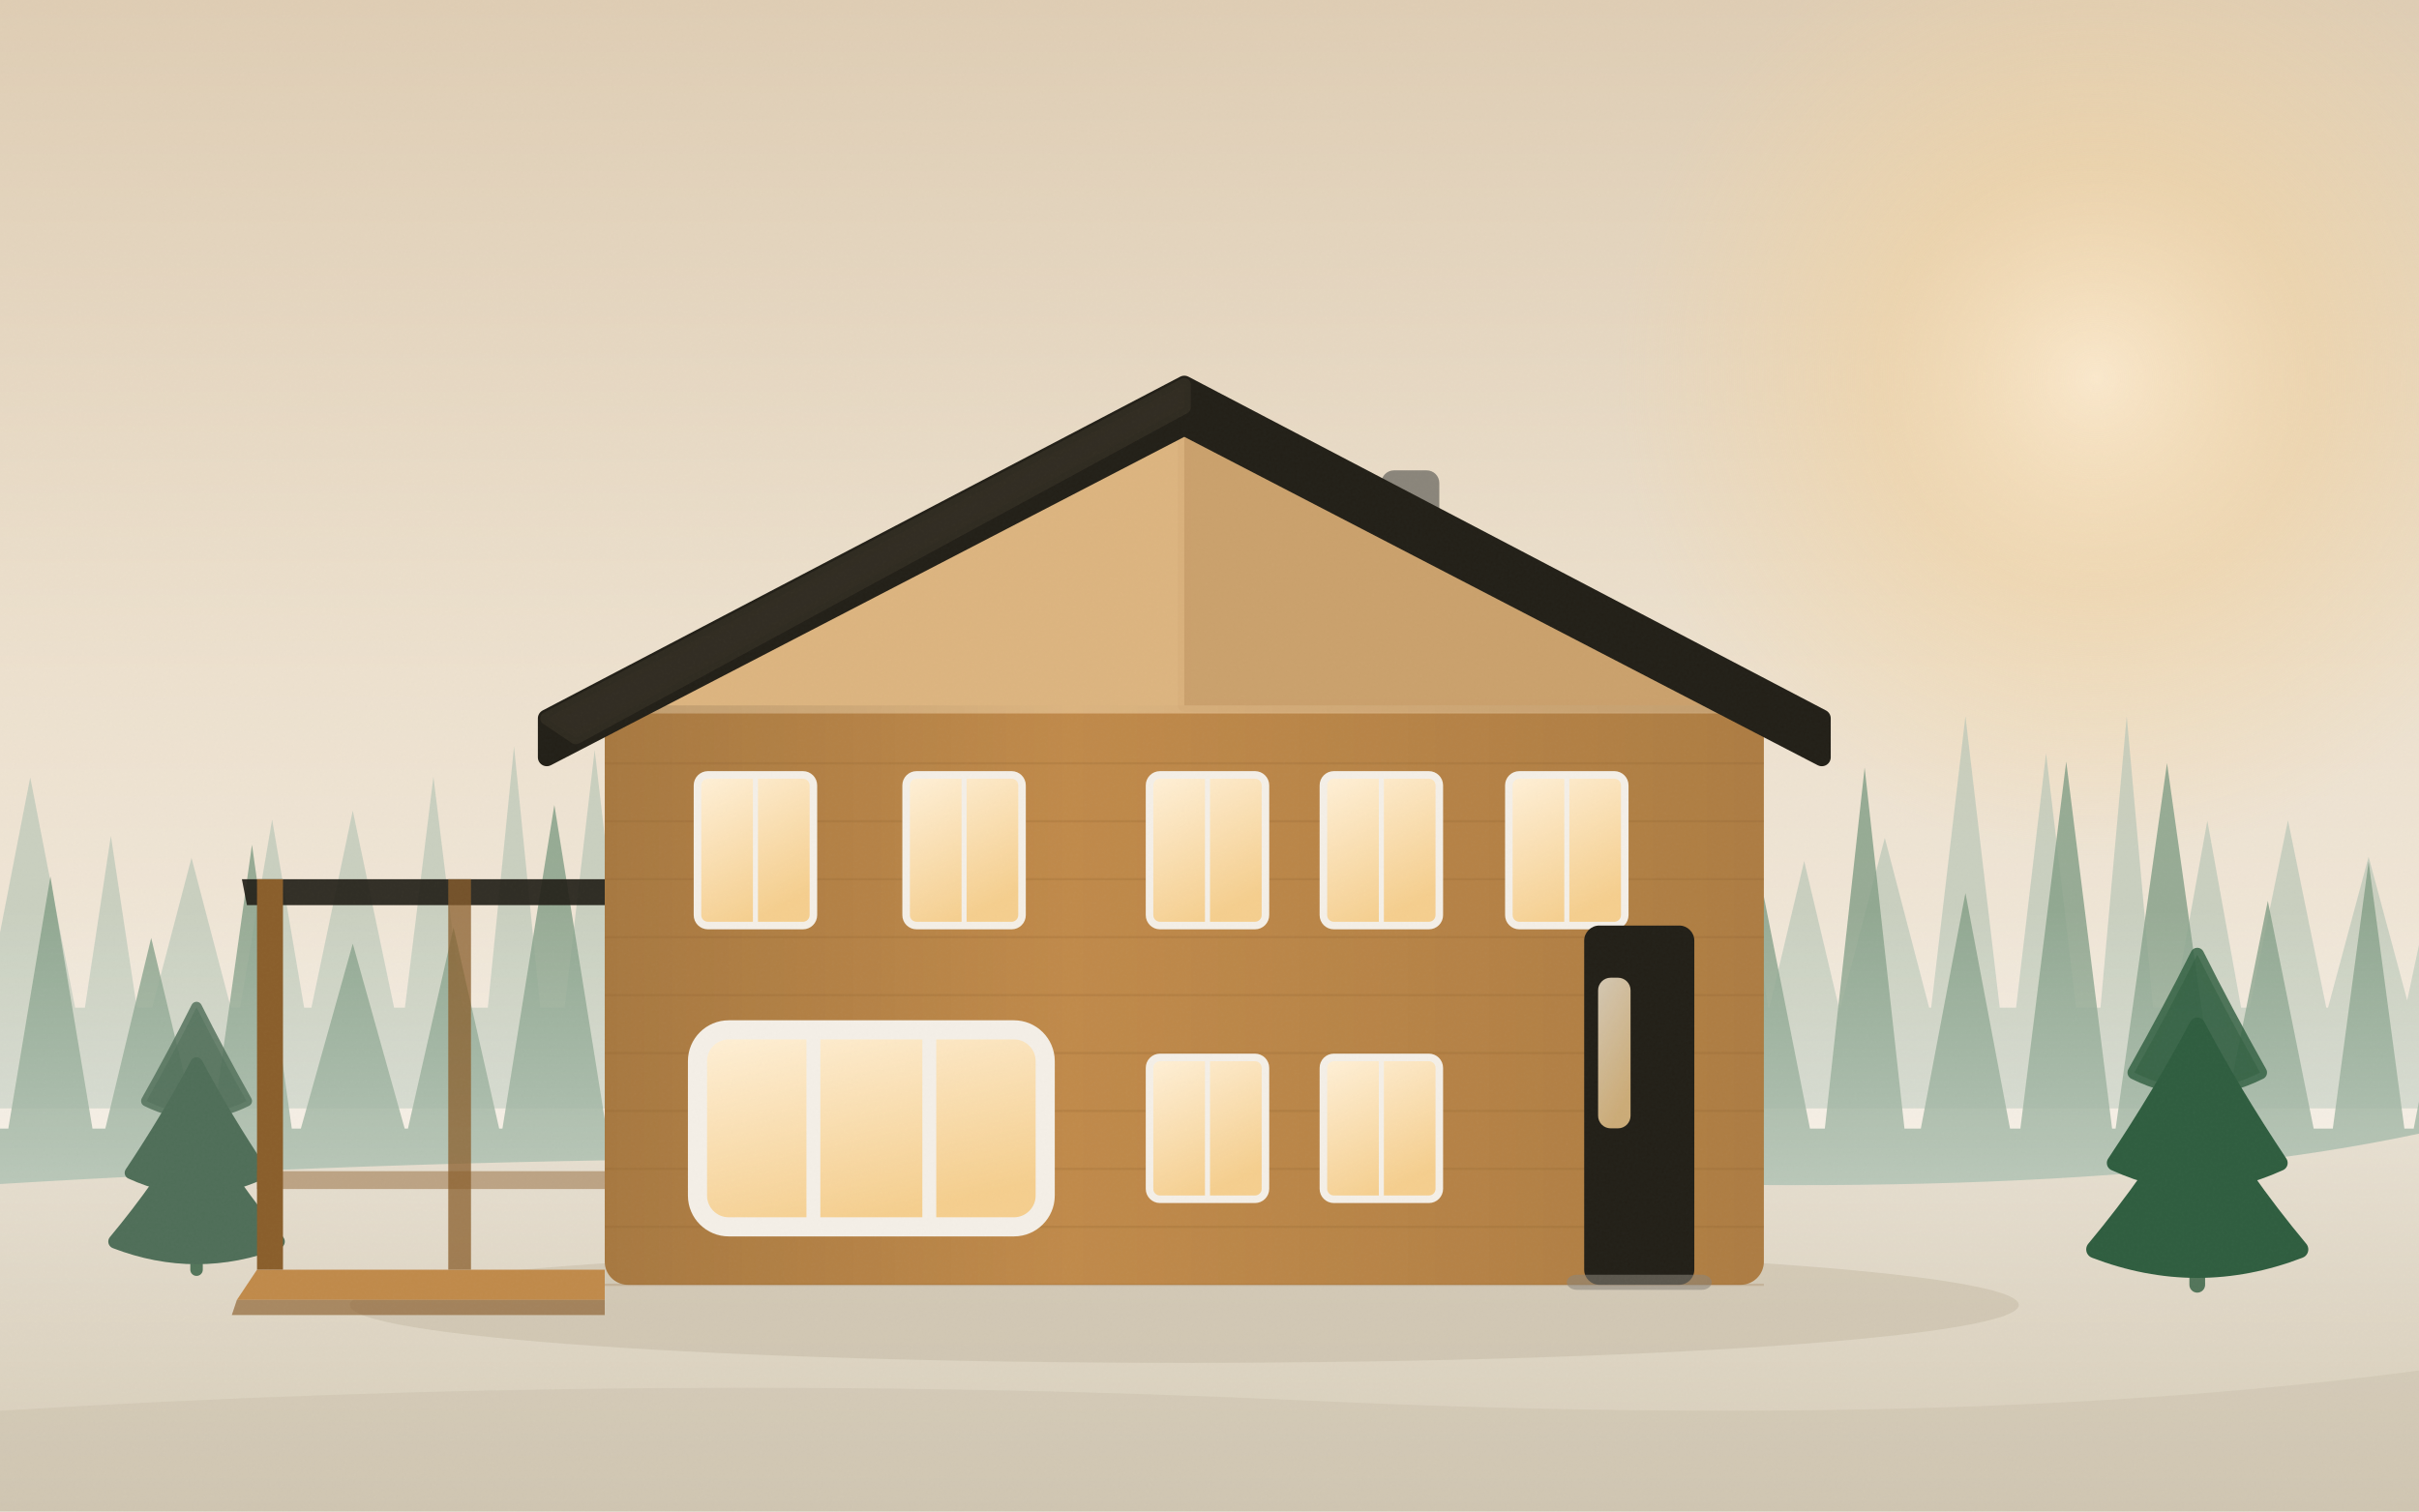
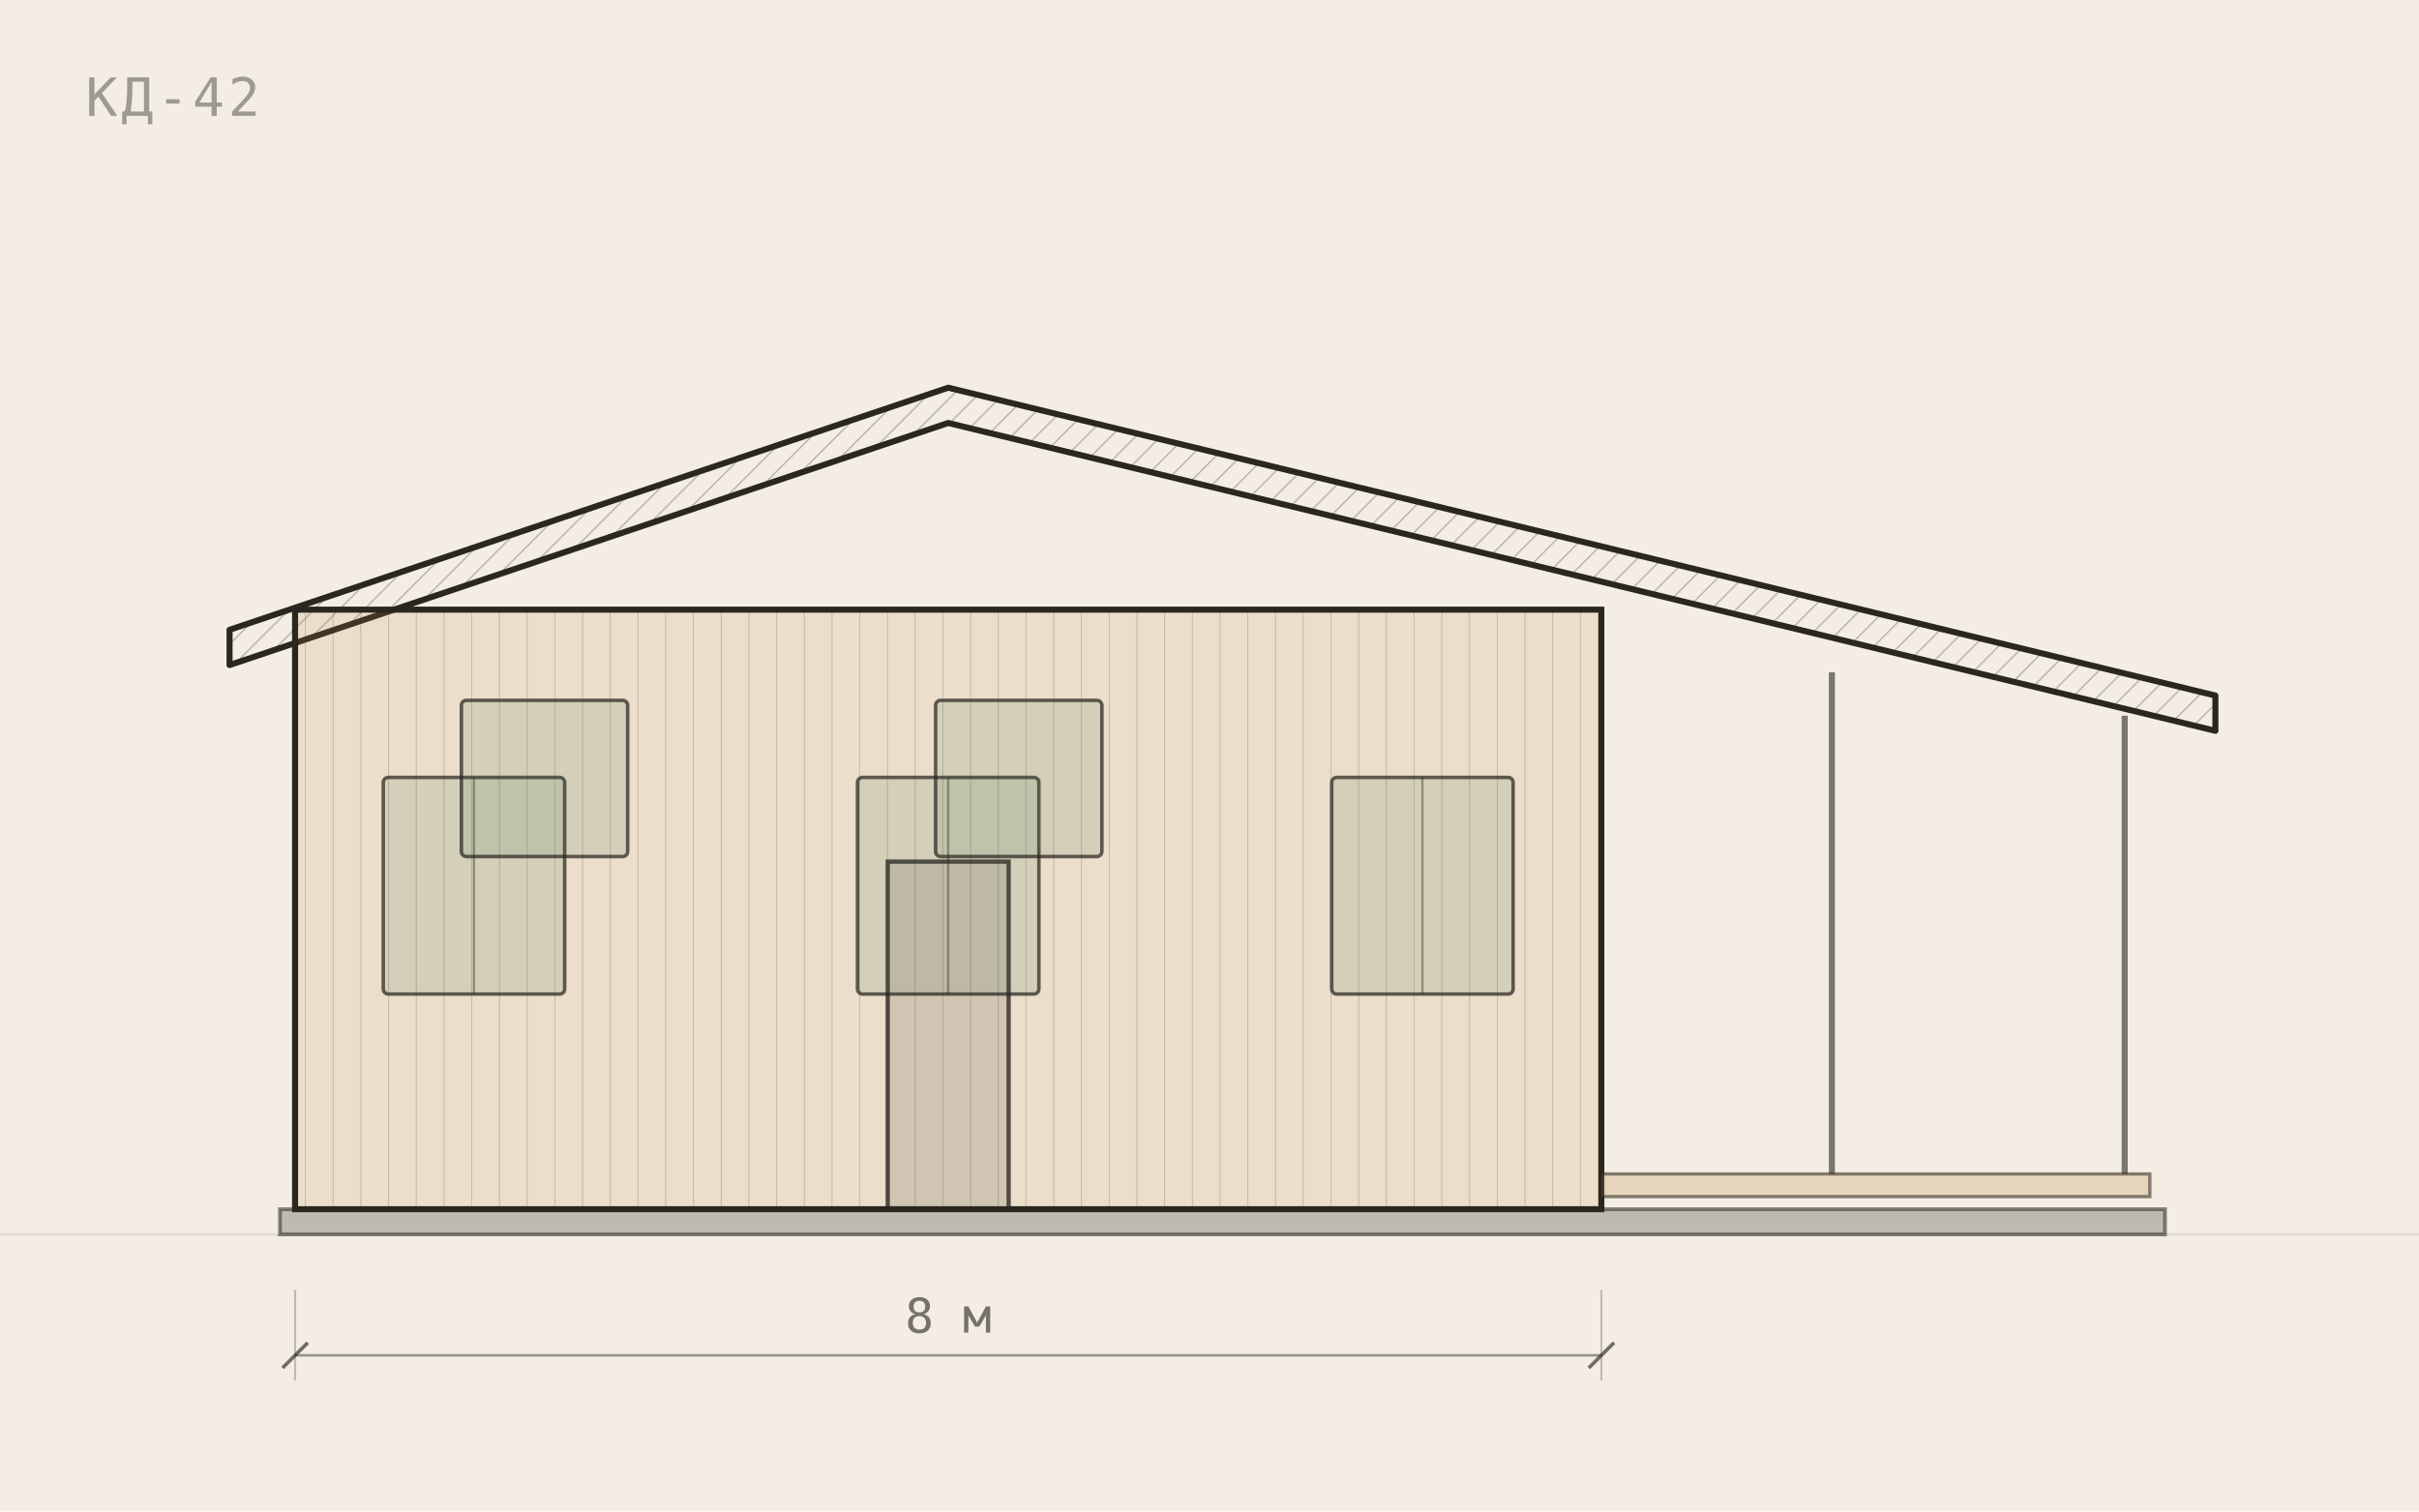
- <svg xmlns="http://www.w3.org/2000/svg" viewBox="0 0 960 600" role="img" aria-label="Каркасный дом КД-42, 8×10 м, 140 м²">
+ <svg xmlns="http://www.w3.org/2000/svg" viewBox="0 0 960 600" role="img" aria-label="Фасад каркасного дома КД-42, 8×10 м">
  <defs>
-     <linearGradient id="sky" x1="0" y1="0" x2="0" y2="1">
-       <stop offset="0" stop-color="#DFCDB4" />
-       <stop offset=".45" stop-color="#EDE1CE" />
-       <stop offset="1" stop-color="#F4EFE7" />
-     </linearGradient>
-     <radialGradient id="sunGlow" cx=".5" cy=".5" r=".5">
-       <stop offset="0" stop-color="#FBE9CC" stop-opacity=".95" />
-       <stop offset=".45" stop-color="#F2D3A2" stop-opacity=".55" />
-       <stop offset="1" stop-color="#F2D3A2" stop-opacity="0" />
-     </radialGradient>
-     <linearGradient id="glassGrad" x1="0" y1="0" x2=".4" y2="1">
-       <stop offset="0" stop-color="#FFF1D8" />
-       <stop offset="1" stop-color="#F5CE8E" />
-     </linearGradient>
-     <linearGradient id="wallShade" x1="0" y1="0" x2="1" y2="0">
-       <stop offset="0" stop-color="#000" stop-opacity=".13" />
-       <stop offset=".4" stop-color="#000" stop-opacity="0" />
-       <stop offset="1" stop-color="#000" stop-opacity=".10" />
-     </linearGradient>
-     <linearGradient id="mist" x1="0" y1="0" x2="0" y2="1">
-       <stop offset="0" stop-color="#fff" stop-opacity="0" />
-       <stop offset="1" stop-color="#fff" stop-opacity=".55" />
-     </linearGradient>
-     <linearGradient id="groundGrad" x1="0" y1="0" x2="0" y2="1">
-       <stop offset="0" stop-color="#E7DFD0" />
-       <stop offset="1" stop-color="#D6CCB8" />
-     </linearGradient>
-     <filter id="grain">
-       <feTurbulence type="fractalNoise" baseFrequency=".9" numOctaves="2" stitchTiles="stitch" />
-       <feColorMatrix type="saturate" values="0" />
-       <feComponentTransfer>
-         <feFuncA type="linear" slope=".055" />
-       </feComponentTransfer>
-     </filter>
-     <filter id="soft">
-       <feGaussianBlur stdDeviation="6" />
-     </filter>
+     <pattern id="hatch" width="7" height="7" patternTransform="rotate(45)" patternUnits="userSpaceOnUse">
+       <line x1="0" y1="0" x2="0" y2="7" stroke="#3A362C" stroke-width="1" stroke-opacity=".34" />
+     </pattern>
+     <pattern id="board" width="11" height="8" patternUnits="userSpaceOnUse">
+       <line x1="0" y1="0" x2="0" y2="8" stroke="#2A2620" stroke-width=".7" stroke-opacity=".2" />
+     </pattern>
  </defs>
-   <rect width="960" height="600" fill="url(#sky)" />
-   <circle cx="831.685" cy="150" r="190" fill="url(#sunGlow)" />
-   <path d="M-20 440 L-30.1 400.0 L-20.0 308.1 L-9.9 400.0 L-5.8 400.0 L12.0 308.6 L29.8 400.0 L33.7 400.0 L44.0 331.8 L54.3 400.0 L60.4 400.0 L76.0 340.5 L91.6 400.0 L95.3 400.0 L108.0 325.3 L120.7 400.0 L123.6 400.0 L140.0 321.8 L156.4 400.0 L160.7 400.0 L172.0 308.3 L183.3 400.0 L193.6 400.0 L204.0 296.3 L214.4 400.0 L224.1 400.0 L236.0 297.7 L247.9 400.0 L251.7 400.0 L268.0 337.0 L284.3 400.0 L283.7 400.0 L300.0 296.9 L316.3 400.0 L322.0 400.0 L332.0 334.9 L342.0 400.0 L348.1 400.0 L364.0 291.2 L379.9 400.0 L382.3 400.0 L396.0 340.0 L409.7 400.0 L417.8 400.0 L428.0 294.0 L438.2 400.0 L445.7 400.0 L460.0 303.8 L474.3 400.0 L475.2 400.0 L492.0 339.4 L508.8 400.0 L513.6 400.0 L524.0 335.1 L534.4 400.0 L542.4 400.0 L556.0 316.2 L569.6 400.0 L572.0 400.0 L588.0 317.2 L604.0 400.0 L604.4 400.0 L620.0 325.6 L635.6 400.0 L640.7 400.0 L652.0 299.5 L663.3 400.0 L666.3 400.0 L684.0 283.5 L701.7 400.0 L702.2 400.0 L716.0 341.8 L729.8 400.0 L730.4 400.0 L748.0 332.6 L765.6 400.0 L766.4 400.0 L780.0 284.3 L793.6 400.0 L800.1 400.0 L812.0 299.0 L823.9 400.0 L833.6 400.0 L844.0 284.3 L854.4 400.0 L862.6 400.0 L876.0 325.8 L889.4 400.0 L892.8 400.0 L908.0 325.6 L923.2 400.0 L923.9 400.0 L940.0 340.1 L956.1 400.0 L954.7 400.0 L972.0 318.6 L989.3 400.0 L1000 440 Z" fill="#B9C6B7" opacity="0.7" />
-   <path d="M-20 488 L-36.0 448.0 L-20.0 300.7 L-4.0 448.0 L3.3 448.0 L20.0 347.9 L36.7 448.0 L41.8 448.0 L60.0 372.3 L78.2 448.0 L84.2 448.0 L100.0 335.3 L115.8 448.0 L119.4 448.0 L140.0 374.6 L160.6 448.0 L161.9 448.0 L180.0 368.2 L198.1 448.0 L199.4 448.0 L220.0 319.5 L240.6 448.0 L246.2 448.0 L260.0 304.6 L273.8 448.0 L284.4 448.0 L300.0 320.9 L315.6 448.0 L327.3 448.0 L340.0 333.8 L352.7 448.0 L360.5 448.0 L380.0 300.6 L399.5 448.0 L407.5 448.0 L420.0 335.9 L432.5 448.0 L441.9 448.0 L460.0 354.4 L478.1 448.0 L481.1 448.0 L500.0 296.8 L518.9 448.0 L518.6 448.0 L540.0 310.0 L561.4 448.0 L557.8 448.0 L580.0 352.0 L602.2 448.0 L604.6 448.0 L620.0 358.4 L635.4 448.0 L640.8 448.0 L660.0 347.1 L679.2 448.0 L681.7 448.0 L700.0 355.9 L718.3 448.0 L724.2 448.0 L740.0 304.7 L755.8 448.0 L762.3 448.0 L780.0 354.5 L797.7 448.0 L801.8 448.0 L820.0 302.3 L838.2 448.0 L839.6 448.0 L860.0 302.9 L880.4 448.0 L881.8 448.0 L900.0 357.6 L918.2 448.0 L925.8 448.0 L940.0 342.0 L954.2 448.0 L957.9 448.0 L980.0 333.8 L1002.1 448.0 L1000 488 Z" fill="#87A189" opacity="0.85" />
-   <rect x="0" y="360" width="960" height="130" fill="url(#mist)" opacity=".7" />
-   <path d="M0 470 Q300 452 560 466 T960 450 V600 H0 Z" fill="url(#groundGrad)" />
-   <g transform="translate(78 504) scale(0.62)">
-     <rect x="-4" y="-24" width="8" height="28" rx="4" fill="#2F5D3F" opacity=".8" />
-     <path d="M0 -168 Q14 -140 32 -108 Q16 -100 0 -100 Q-16 -100 -32 -108 Q-14 -140 0 -168 Z" fill="#4F6E58" opacity=".9" stroke="#4F6E58" stroke-width="7" stroke-linejoin="round" stroke-opacity=".9" />
-     <path d="M0 -132 Q18 -98 42 -62 Q20 -52 0 -52 Q-20 -52 -42 -62 Q-18 -98 0 -132 Z" fill="#4F6E58" stroke="#4F6E58" stroke-width="8" stroke-linejoin="round" />
-     <path d="M0 -92 Q22 -54 52 -18 Q26 -8 0 -8 Q-26 -8 -52 -18 Q-22 -54 0 -92 Z" fill="#4F6E58" stroke="#4F6E58" stroke-width="9" stroke-linejoin="round" />
-   </g>
+   <rect width="960" height="600" fill="#F3EDE3" />
+   <line x1="0" y1="490" x2="960" y2="490" stroke="#2A2620" stroke-width="1" stroke-opacity=".1" />
+   <text x="34" y="46" font-family="Menlo, Consolas, monospace" font-size="21" letter-spacing="1.5" fill="#2A2620" fill-opacity=".42">КД-42</text>
  <g>
-     <ellipse cx="470" cy="518" rx="331.2" ry="23" fill="#C0B6A0" opacity=".45" />
+     <path d="M91.1 250.0 L376.3 153.9 L879.2 276.1 L879.2 290.1 L376.3 167.9 L91.1 264.0 Z" fill="url(#hatch)" stroke="#2A2620" stroke-width="2.4" stroke-linejoin="round" />
+     <rect x="117.1" y="242.0" width="518.4" height="238" fill="#C08A4A" fill-opacity=".16" />
+     <rect x="117.1" y="242.0" width="518.4" height="238" fill="url(#board)" />
+     <rect x="117.1" y="242.0" width="518.4" height="238" fill="none" stroke="#2A2620" stroke-width="2.4" />
+     <rect x="635.5" y="466.0" width="217.7" height="9" fill="#C08A4A" fill-opacity=".26" stroke="#2A2620" stroke-width="1.3" stroke-opacity=".55" />
+     <line x1="843.2" y1="466.0" x2="843.2" y2="284.1" stroke="#2A2620" stroke-width="2.4" stroke-opacity=".6" />
+     <line x1="727.0" y1="466.0" x2="727.0" y2="266.9" stroke="#2A2620" stroke-width="2.4" stroke-opacity=".6" />
+     <rect x="352.3" y="342.0" width="48" height="138" fill="#3A362C" fill-opacity=".15" stroke="#2A2620" stroke-width="1.7" stroke-opacity=".78" />
    <g>
-       <path d="M102 504 H240 V516 H94 Z" fill="#C08A4A" />
-       <path d="M94 516 H240 v6 H92 Z" fill="#8A5E2B" opacity=".65" />
-       <path d="M96 349 H240 v10.304 H98 Z" fill="#221F17" opacity=".92" />
-       <rect x="102" y="349" width="10.304" height="155" fill="#8A5E2B" />
-       <rect x="177.9" y="349" width="9.016" height="155" fill="#8A5E2B" opacity=".75" />
-       <rect x="102" y="464.9" width="138" height="7.084" fill="#8A5E2B" opacity=".45" />
-     </g>
-     <rect x="548.2" y="186.712" width="23" height="74.152" rx="5" fill="#8A857A" />
-     <rect x="240" y="280" width="460" height="230" rx="9.2" fill="#C08A4A" />
-     <polygon points="240,280 470,160.4 700,280" fill="#DCB47F" stroke="#DCB47F" stroke-width="6.44" stroke-linejoin="round" />
-     <polygon points="470,160.4 700,280 470,280" fill="#8A5E2B" opacity=".22" stroke="#8A5E2B" stroke-width="5.152" stroke-linejoin="round" stroke-opacity=".22" />
-     <rect x="240" y="280" width="460" height="230" rx="9.2" fill="url(#wallShade)" />
-     <line x1="240" y1="303" x2="700" y2="303" stroke="#8A5E2B" stroke-width=".9" opacity=".2" />
-     <line x1="240" y1="326" x2="700" y2="326" stroke="#8A5E2B" stroke-width=".9" opacity=".2" />
-     <line x1="240" y1="349" x2="700" y2="349" stroke="#8A5E2B" stroke-width=".9" opacity=".2" />
-     <line x1="240" y1="372" x2="700" y2="372" stroke="#8A5E2B" stroke-width=".9" opacity=".2" />
-     <line x1="240" y1="395" x2="700" y2="395" stroke="#8A5E2B" stroke-width=".9" opacity=".2" />
-     <line x1="240" y1="418" x2="700" y2="418" stroke="#8A5E2B" stroke-width=".9" opacity=".2" />
-     <line x1="240" y1="441" x2="700" y2="441" stroke="#8A5E2B" stroke-width=".9" opacity=".2" />
-     <line x1="240" y1="464" x2="700" y2="464" stroke="#8A5E2B" stroke-width=".9" opacity=".2" />
-     <line x1="240" y1="487" x2="700" y2="487" stroke="#8A5E2B" stroke-width=".9" opacity=".2" />
-     <line x1="240" y1="510" x2="700" y2="510" stroke="#8A5E2B" stroke-width=".9" opacity=".2" />
-     <path d="M217 285.152 L470 152.672 L723 285.152 L723 300.608 L470 169.416 L217 300.608 Z" fill="#221F17" stroke="#221F17" stroke-width="7.084" stroke-linejoin="round" />
-     <path d="M217 285.152 L470 152.672 L470 161.688 L228.5 292.88  Z" fill="#332E23" opacity=".9" stroke="#332E23" stroke-width="5.152" stroke-linejoin="round" stroke-opacity=".9" />
-     <g>
-       <rect x="276.8" y="307.6" width="46" height="59.8" rx="4.14" fill="url(#glassGrad)" />
-       <line x1="299.8" y1="307.6" x2="299.8" y2="367.4" stroke="#F4EFE7" stroke-width="2" />
-       <rect x="276.8" y="307.6" width="46" height="59.8" rx="4.14" fill="none" stroke="#F4EFE7" stroke-width="3" stroke-linejoin="round" />
+       <rect x="152.1" y="308.6" width="72" height="86" rx="2" fill="#2F5D3F" fill-opacity=".12" stroke="#2A2620" stroke-width="1.4" stroke-opacity=".72" />
+       <line x1="188.1" y1="308.6" x2="188.1" y2="394.6" stroke="#2A2620" stroke-width=".9" stroke-opacity=".4" />
    </g>
    <g>
-       <rect x="359.6" y="307.6" width="46" height="59.8" rx="4.14" fill="url(#glassGrad)" />
-       <line x1="382.6" y1="307.6" x2="382.6" y2="367.4" stroke="#F4EFE7" stroke-width="2" />
-       <rect x="359.6" y="307.6" width="46" height="59.8" rx="4.14" fill="none" stroke="#F4EFE7" stroke-width="3" stroke-linejoin="round" />
+       <rect x="340.3" y="308.6" width="72" height="86" rx="2" fill="#2F5D3F" fill-opacity=".12" stroke="#2A2620" stroke-width="1.4" stroke-opacity=".72" />
+       <line x1="376.3" y1="308.6" x2="376.3" y2="394.6" stroke="#2A2620" stroke-width=".9" stroke-opacity=".4" />
    </g>
    <g>
-       <rect x="456.2" y="307.6" width="46" height="59.8" rx="4.14" fill="url(#glassGrad)" />
-       <line x1="479.2" y1="307.6" x2="479.2" y2="367.4" stroke="#F4EFE7" stroke-width="2" />
-       <rect x="456.2" y="307.6" width="46" height="59.8" rx="4.14" fill="none" stroke="#F4EFE7" stroke-width="3" stroke-linejoin="round" />
+       <rect x="528.5" y="308.6" width="72" height="86" rx="2" fill="#2F5D3F" fill-opacity=".12" stroke="#2A2620" stroke-width="1.4" stroke-opacity=".72" />
+       <line x1="564.5" y1="308.6" x2="564.5" y2="394.6" stroke="#2A2620" stroke-width=".9" stroke-opacity=".4" />
    </g>
+     <rect x="183.1" y="278.0" width="66" height="62" rx="2" fill="#2F5D3F" fill-opacity=".12" stroke="#2A2620" stroke-width="1.4" stroke-opacity=".72" />
+     <rect x="371.3" y="278.0" width="66" height="62" rx="2" fill="#2F5D3F" fill-opacity=".12" stroke="#2A2620" stroke-width="1.4" stroke-opacity=".72" />
+     <rect x="111.1" y="480.0" width="748.1" height="10" fill="#3A362C" fill-opacity=".28" stroke="#2A2620" stroke-width="1.5" stroke-opacity=".55" />
    <g>
-       <rect x="525.2" y="307.6" width="46" height="59.8" rx="4.14" fill="url(#glassGrad)" />
-       <line x1="548.2" y1="307.6" x2="548.2" y2="367.4" stroke="#F4EFE7" stroke-width="2" />
-       <rect x="525.2" y="307.6" width="46" height="59.8" rx="4.14" fill="none" stroke="#F4EFE7" stroke-width="3" stroke-linejoin="round" />
-     </g>
-     <g>
-       <rect x="598.8" y="307.6" width="46" height="59.8" rx="4.14" fill="url(#glassGrad)" />
-       <line x1="621.8" y1="307.6" x2="621.8" y2="367.4" stroke="#F4EFE7" stroke-width="2" />
-       <rect x="598.8" y="307.6" width="46" height="59.8" rx="4.14" fill="none" stroke="#F4EFE7" stroke-width="3" stroke-linejoin="round" />
-     </g>
-     <g>
-       <rect x="276.8" y="408.8" width="138" height="78.2" rx="12.42" fill="url(#glassGrad)" />
-       <line x1="322.8" y1="408.8" x2="322.8" y2="487" stroke="#F4EFE7" stroke-width="5.52" />
-       <line x1="368.8" y1="408.8" x2="368.8" y2="487" stroke="#F4EFE7" stroke-width="5.52" />
-       <rect x="276.8" y="408.8" width="138" height="78.2" rx="12.42" fill="none" stroke="#F4EFE7" stroke-width="7.59" stroke-linejoin="round" />
-     </g>
-     <g>
-       <rect x="456.2" y="419.748" width="46" height="56.304" rx="4.14" fill="url(#glassGrad)" />
-       <line x1="479.2" y1="419.748" x2="479.2" y2="476.052" stroke="#F4EFE7" stroke-width="2" />
-       <rect x="456.2" y="419.748" width="46" height="56.304" rx="4.14" fill="none" stroke="#F4EFE7" stroke-width="3" stroke-linejoin="round" />
-     </g>
-     <g>
-       <rect x="525.2" y="419.748" width="46" height="56.304" rx="4.14" fill="url(#glassGrad)" />
-       <line x1="548.2" y1="419.748" x2="548.2" y2="476.052" stroke="#F4EFE7" stroke-width="2" />
-       <rect x="525.2" y="419.748" width="46" height="56.304" rx="4.14" fill="none" stroke="#F4EFE7" stroke-width="3" stroke-linejoin="round" />
-     </g>
-     <g>
-       <rect x="628.7" y="367.4" width="43.7" height="142.6" rx="6" fill="#221F17" />
-       <rect x="634.22" y="388.1" width="12.88" height="59.8" rx="5" fill="url(#glassGrad)" opacity=".8" />
-       <rect x="621.8" y="506" width="57.5" height="6" rx="4" fill="#8A857A" opacity=".55" />
+       <line x1="117.12" y1="538" x2="635.52" y2="538" stroke="#2A2620" stroke-width="1" stroke-opacity=".45" />
+       <path d="M112.12 543 L122.12 533" stroke="#2A2620" stroke-width="1.4" stroke-opacity=".65" />
+       <path d="M630.52 543 L640.52 533" stroke="#2A2620" stroke-width="1.4" stroke-opacity=".65" />
+       <line x1="117.12" y1="512" x2="117.12" y2="548" stroke="#2A2620" stroke-width=".8" stroke-opacity=".25" />
+       <line x1="635.52" y1="512" x2="635.52" y2="548" stroke="#2A2620" stroke-width=".8" stroke-opacity=".25" />
+       <text x="376.32" y="529" text-anchor="middle" font-family="Menlo, Consolas, monospace" font-size="19" fill="#2A2620" fill-opacity=".62">8 м</text>
    </g>
  </g>
-   <g transform="translate(872 510) scale(0.78)">
-     <rect x="-4" y="-24" width="8" height="28" rx="4" fill="#2F5D3F" opacity=".8" />
-     <path d="M0 -168 Q14 -140 32 -108 Q16 -100 0 -100 Q-16 -100 -32 -108 Q-14 -140 0 -168 Z" fill="#2F5D3F" opacity=".9" stroke="#2F5D3F" stroke-width="7" stroke-linejoin="round" stroke-opacity=".9" />
-     <path d="M0 -132 Q18 -98 42 -62 Q20 -52 0 -52 Q-20 -52 -42 -62 Q-18 -98 0 -132 Z" fill="#2F5D3F" stroke="#2F5D3F" stroke-width="8" stroke-linejoin="round" />
-     <path d="M0 -92 Q22 -54 52 -18 Q26 -8 0 -8 Q-26 -8 -52 -18 Q-22 -54 0 -92 Z" fill="#2F5D3F" stroke="#2F5D3F" stroke-width="9" stroke-linejoin="round" />
-   </g>
-   <path d="M0 560 Q260 544 520 556 T960 544 V600 H0 Z" fill="#C0B6A0" opacity=".3" />
-   <rect width="960" height="600" filter="url(#grain)" opacity=".45" />
</svg>
